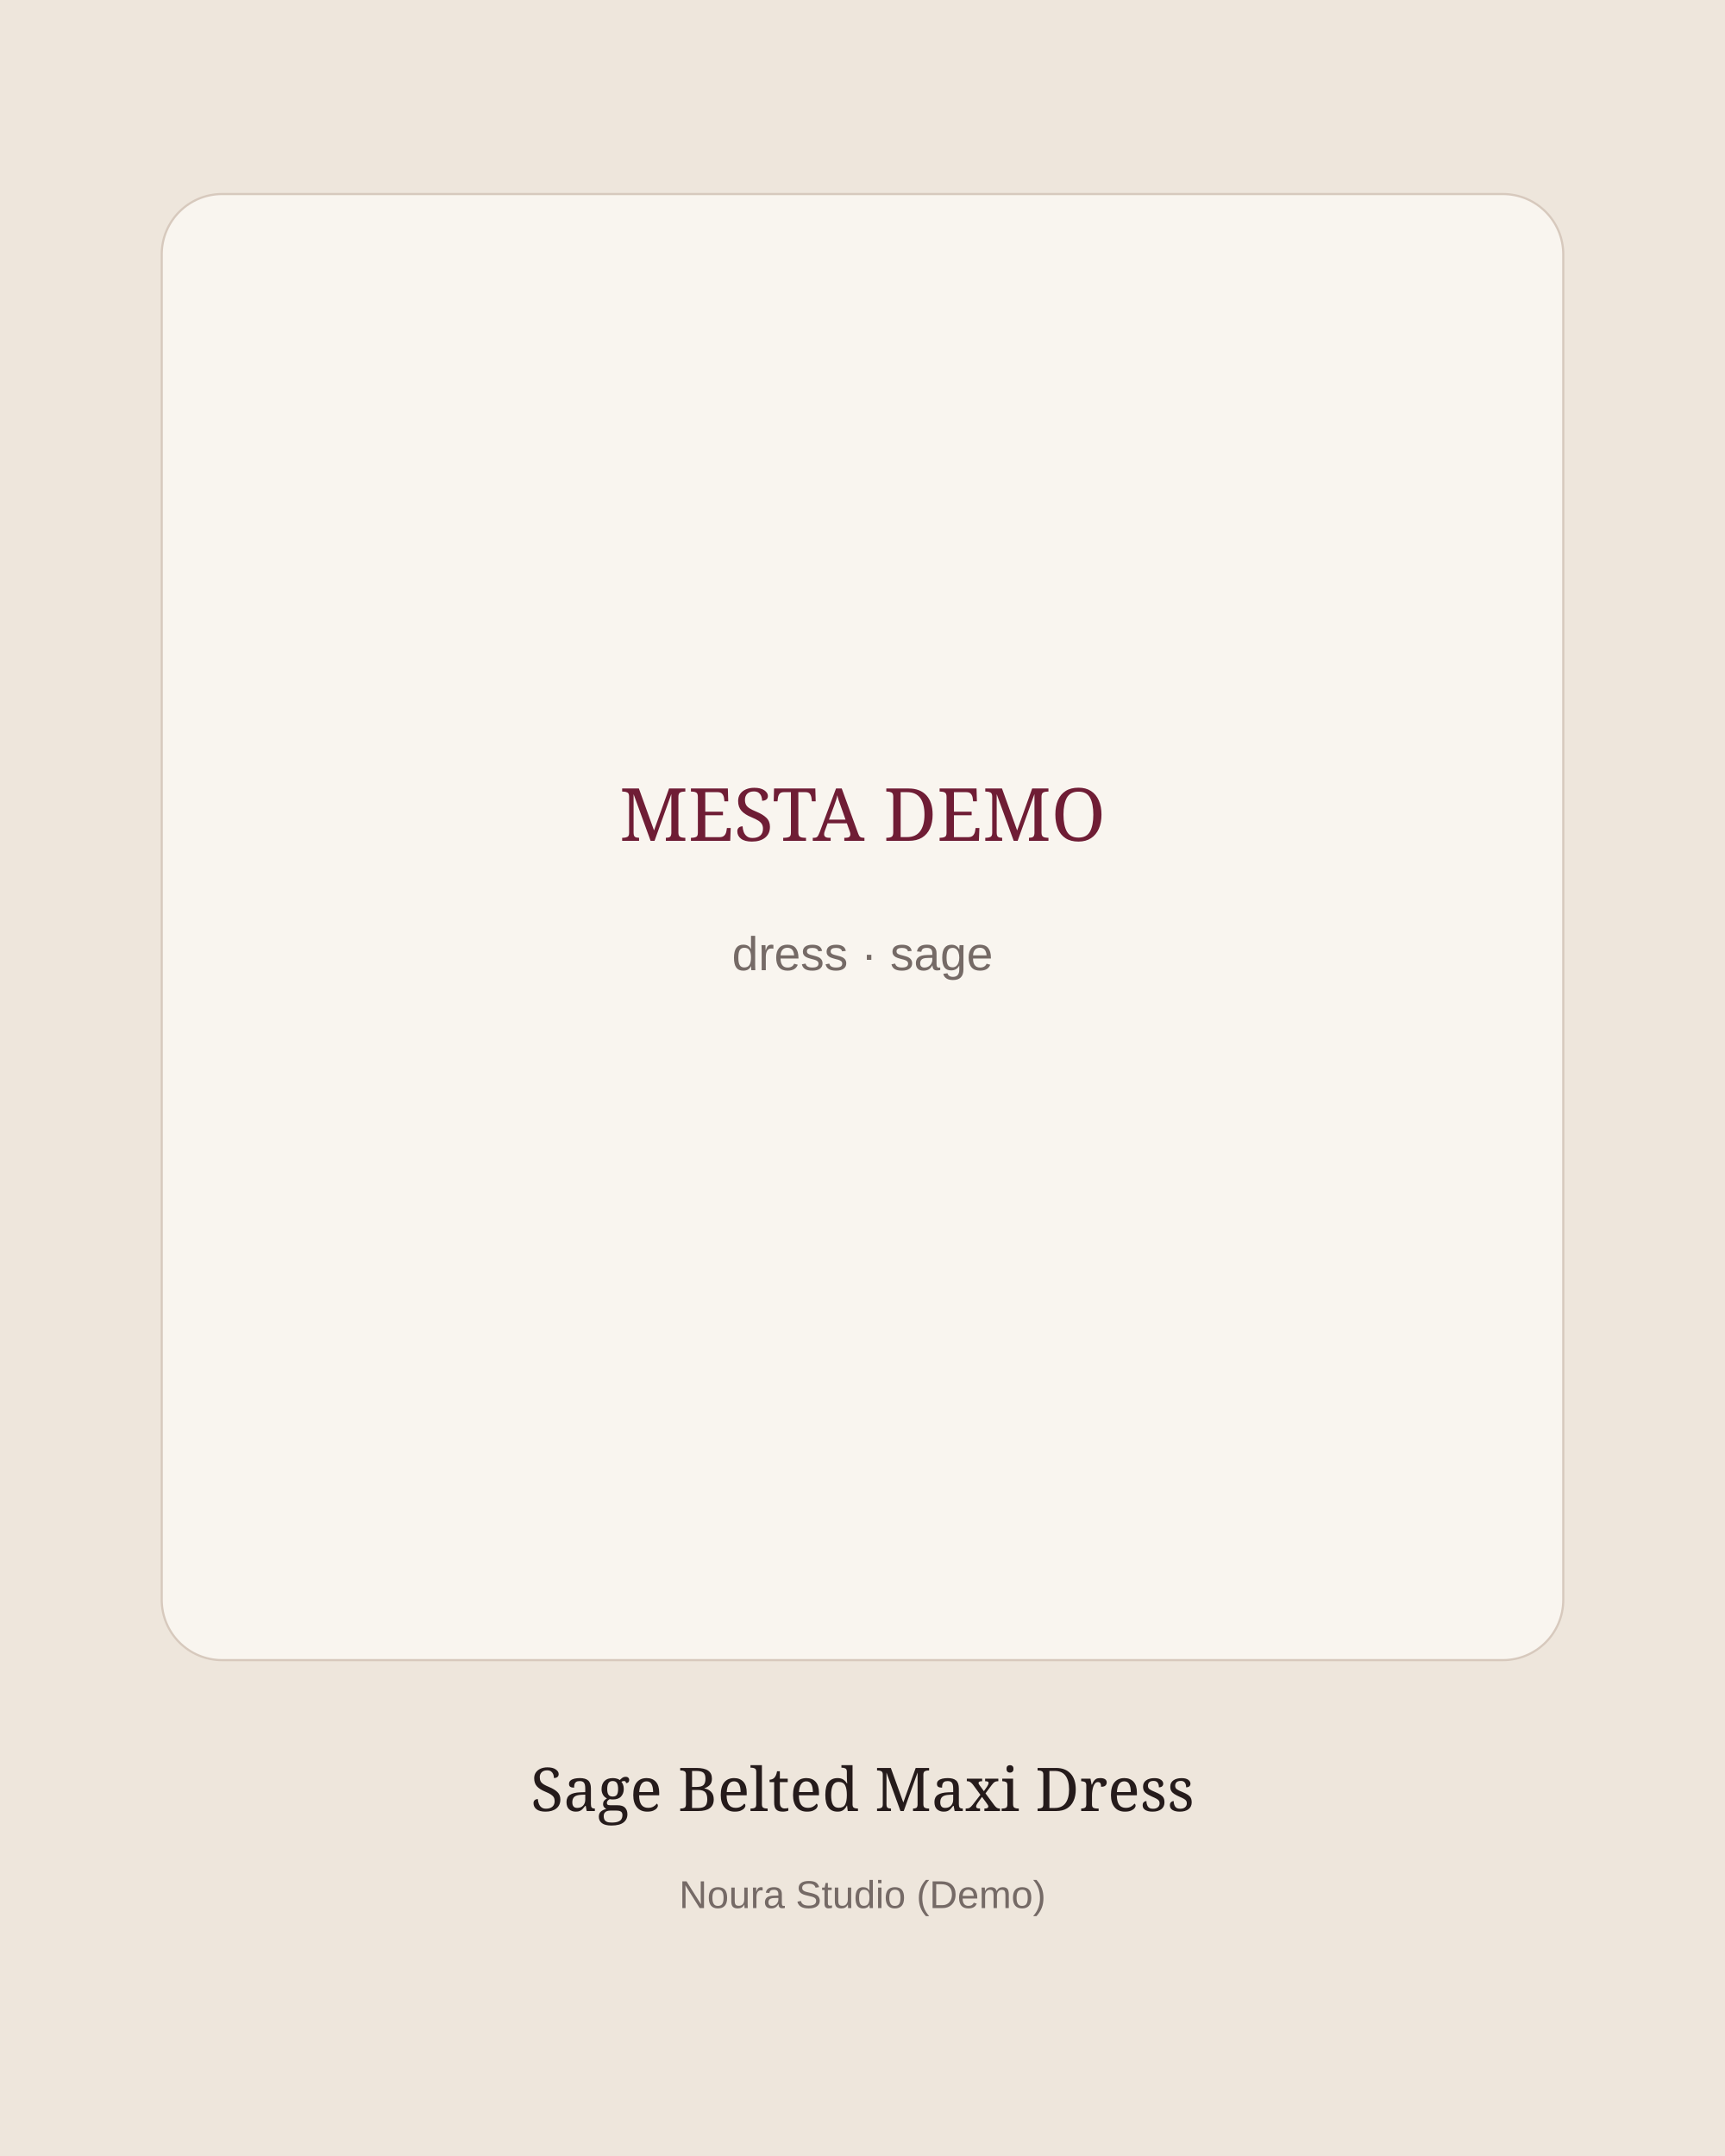
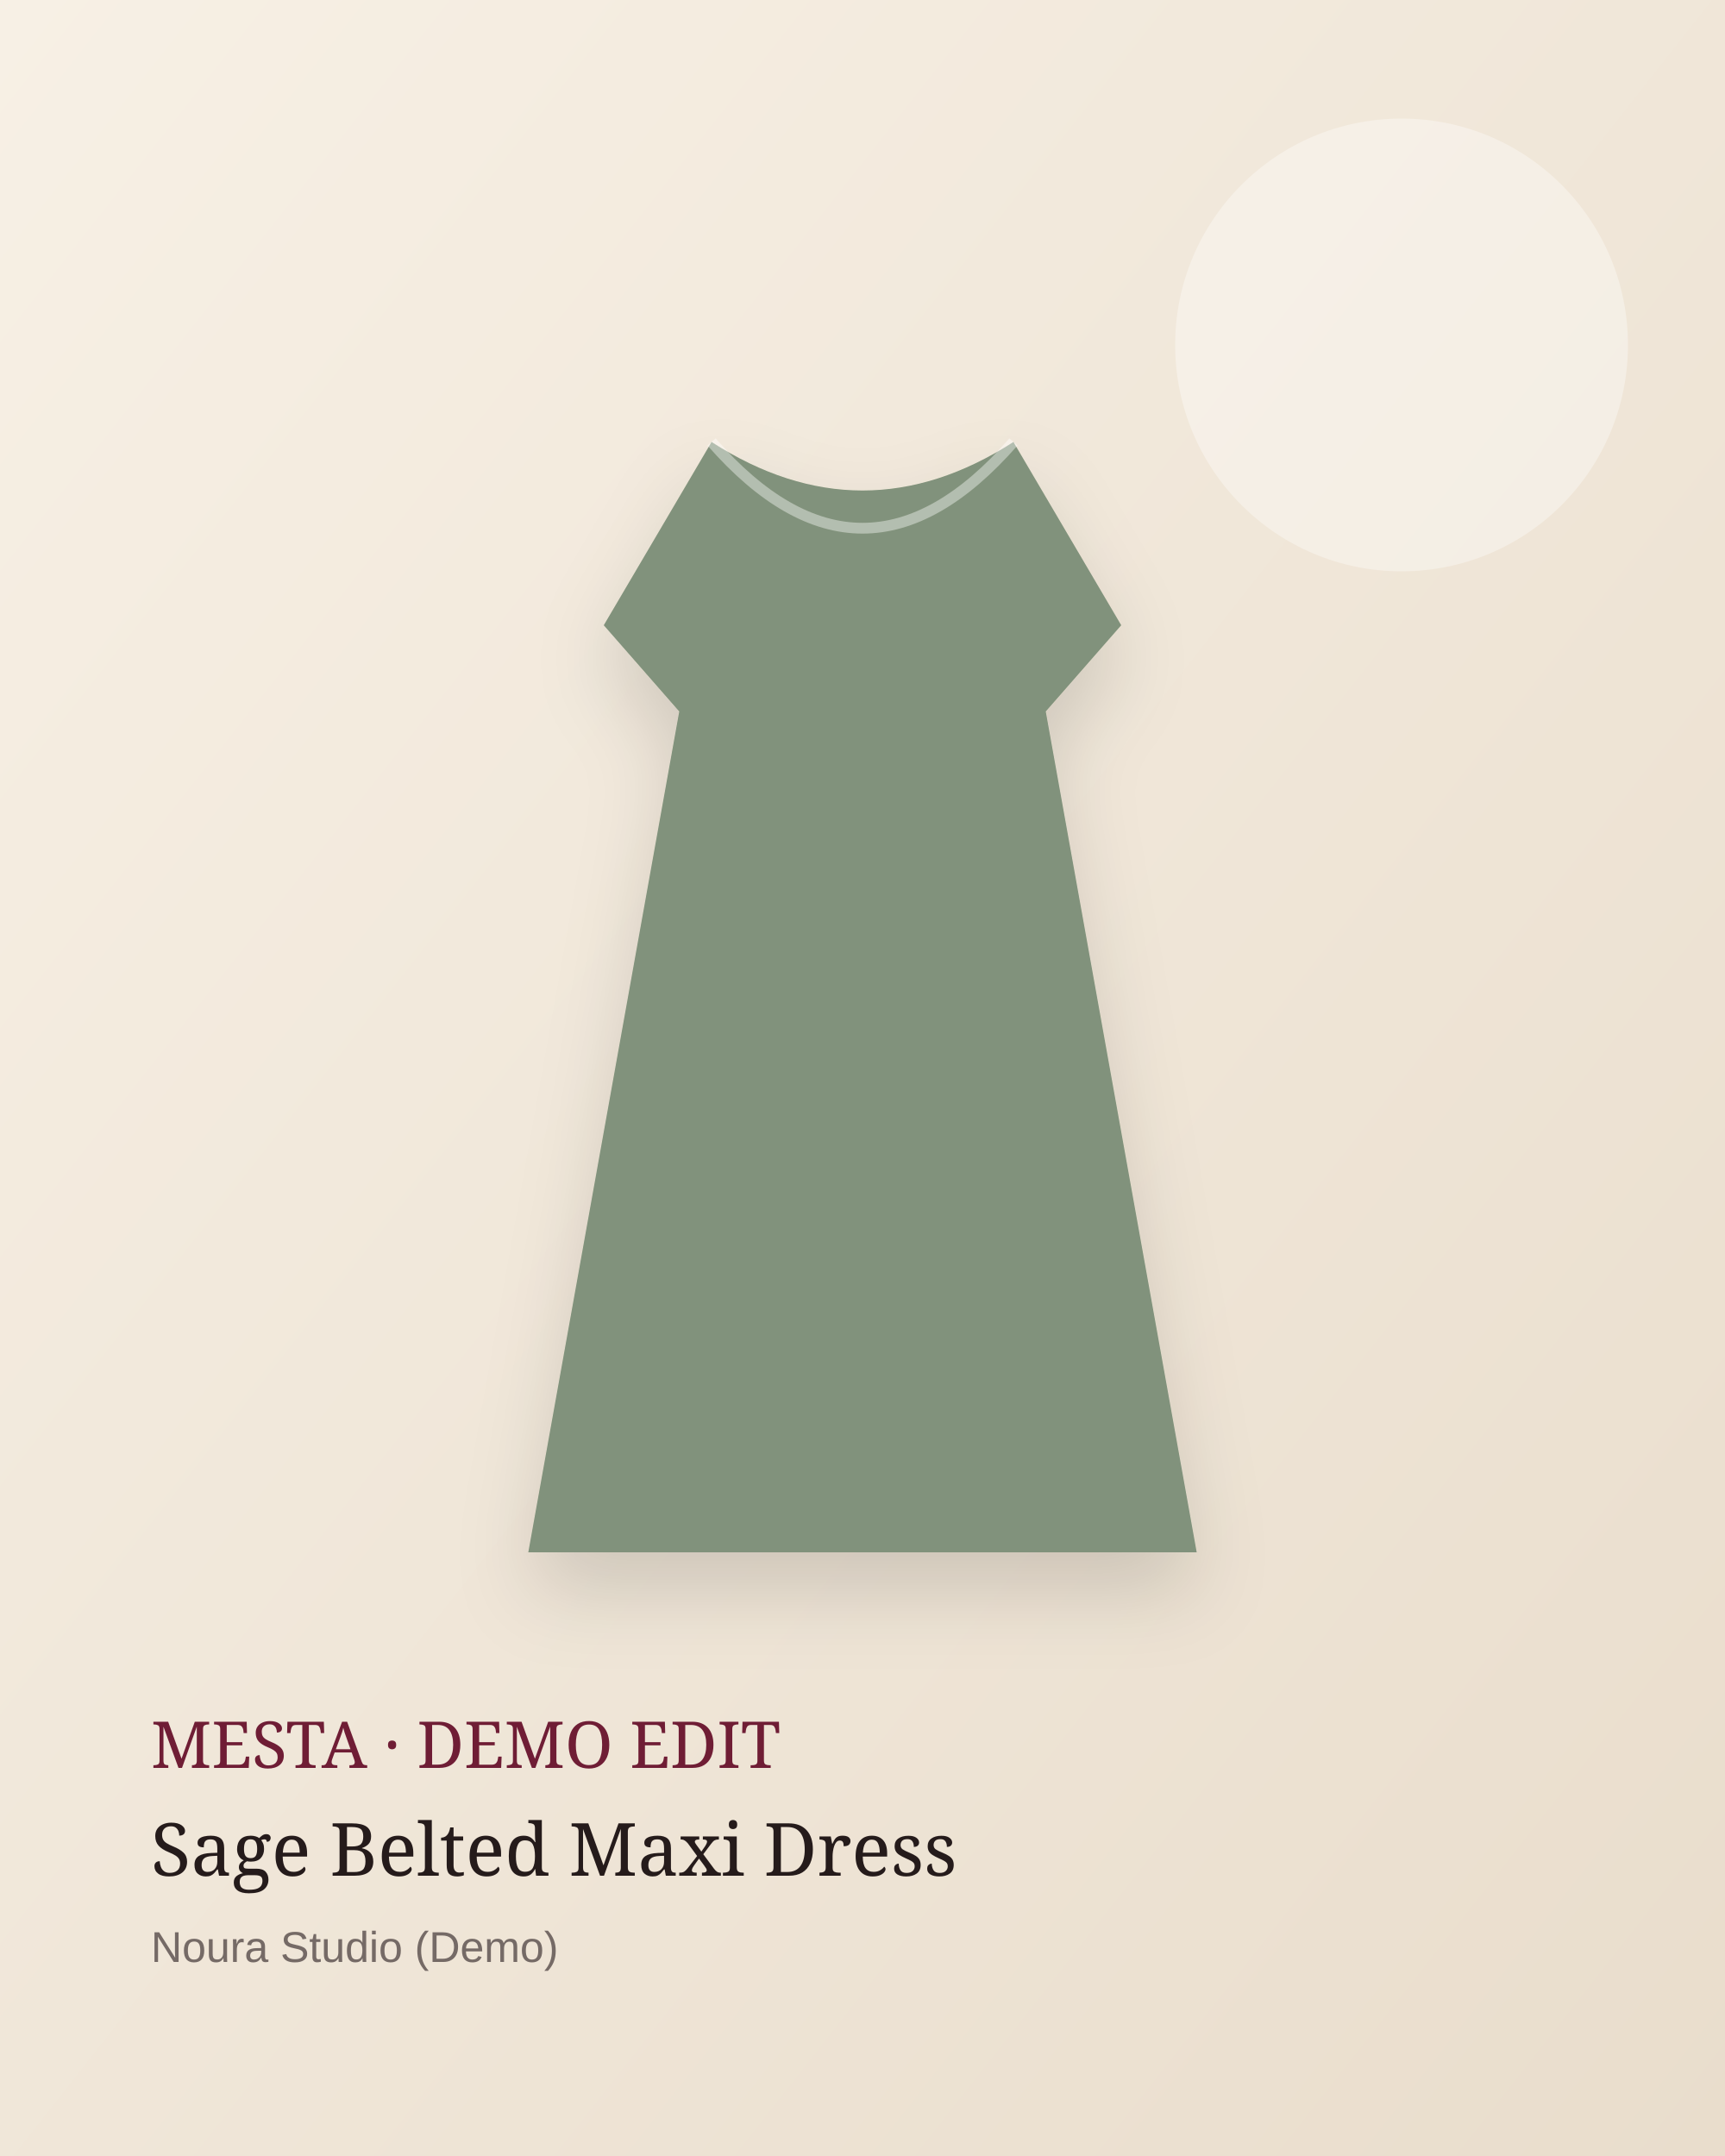
<svg xmlns="http://www.w3.org/2000/svg" width="800" height="1000" viewBox="0 0 800 1000">
-   <rect width="800" height="1000" fill="#eee6dc" />
-   <rect x="75" y="90" width="650" height="680" rx="28" fill="#f9f5ef" stroke="#d7c9bd" />
-   <text x="400" y="390" text-anchor="middle" font-family="Georgia" font-size="34" fill="#6f1d35">MESTA DEMO</text>
-   <text x="400" y="450" text-anchor="middle" font-family="Arial" font-size="22" fill="#756a66">dress · sage</text>
-   <text x="400" y="840" text-anchor="middle" font-family="Georgia" font-size="28" fill="#251b1b">Sage Belted Maxi Dress</text>
-   <text x="400" y="885" text-anchor="middle" font-family="Arial" font-size="18" fill="#756a66">Noura Studio (Demo)</text>
+   <defs>
+     <filter id="s" x="-20%" y="-20%" width="140%" height="140%">
+       <feDropShadow dx="0" dy="18" stdDeviation="18" flood-opacity=".14" />
+     </filter>
+     <linearGradient id="bg" x1="0" y1="0" x2="1" y2="1">
+       <stop stop-color="#f7f0e5" />
+       <stop offset="1" stop-color="#e9ddcc" />
+     </linearGradient>
+   </defs>
+   <rect width="800" height="1000" fill="url(#bg)" />
+   <circle cx="650" cy="160" r="105" fill="#fff" opacity=".34" />
+   <g filter="url(#s)">
+     <path d="M330 205 Q400 250 470 205 L520 290 485 330 555 720 245 720 315 330 280 290Z" fill="#81927b" />
+     <path d="M330 205 Q400 285 470 205" fill="none" stroke="#fff" stroke-opacity=".4" stroke-width="5" />
+   </g>
+   <text x="70" y="820" font-family="Georgia,serif" font-size="30" fill="#6f1d35">MESTA · DEMO EDIT</text>
+   <text x="70" y="870" font-family="Georgia,serif" font-size="34" fill="#251b1b">Sage Belted Maxi Dress</text>
+   <text x="70" y="910" font-family="Arial,sans-serif" font-size="20" fill="#756a66">Noura Studio (Demo)</text>
</svg>
